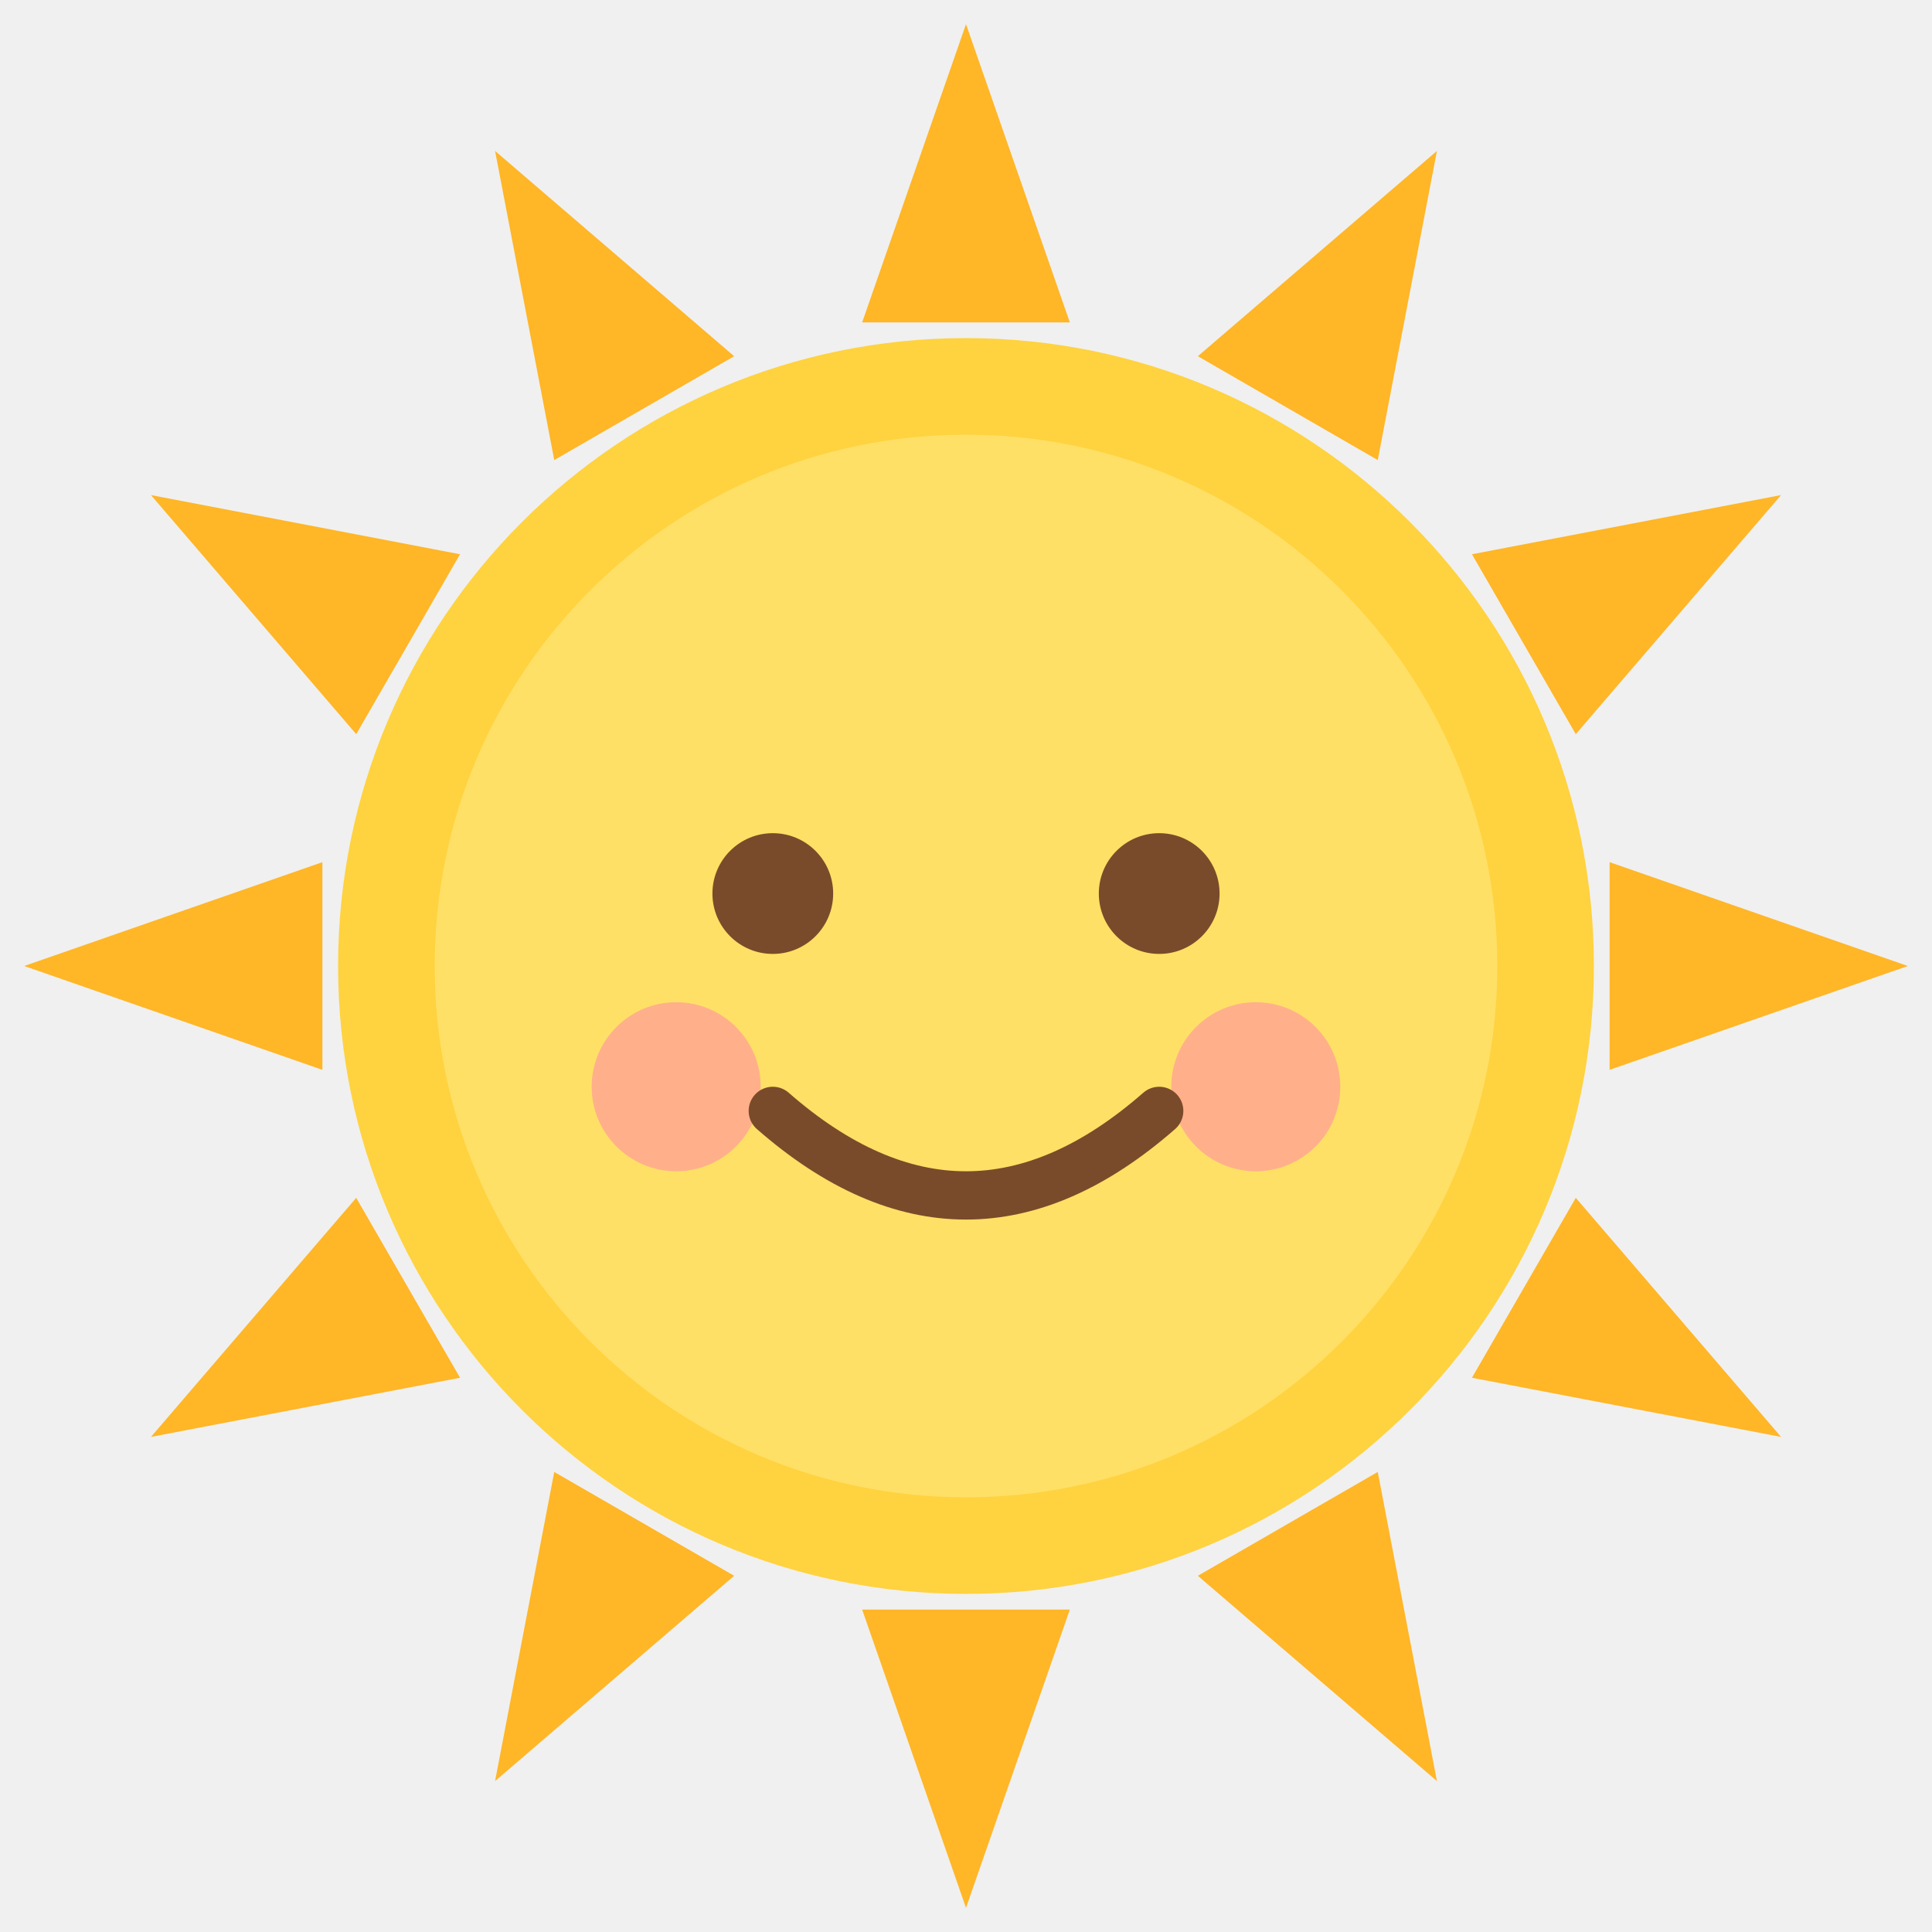
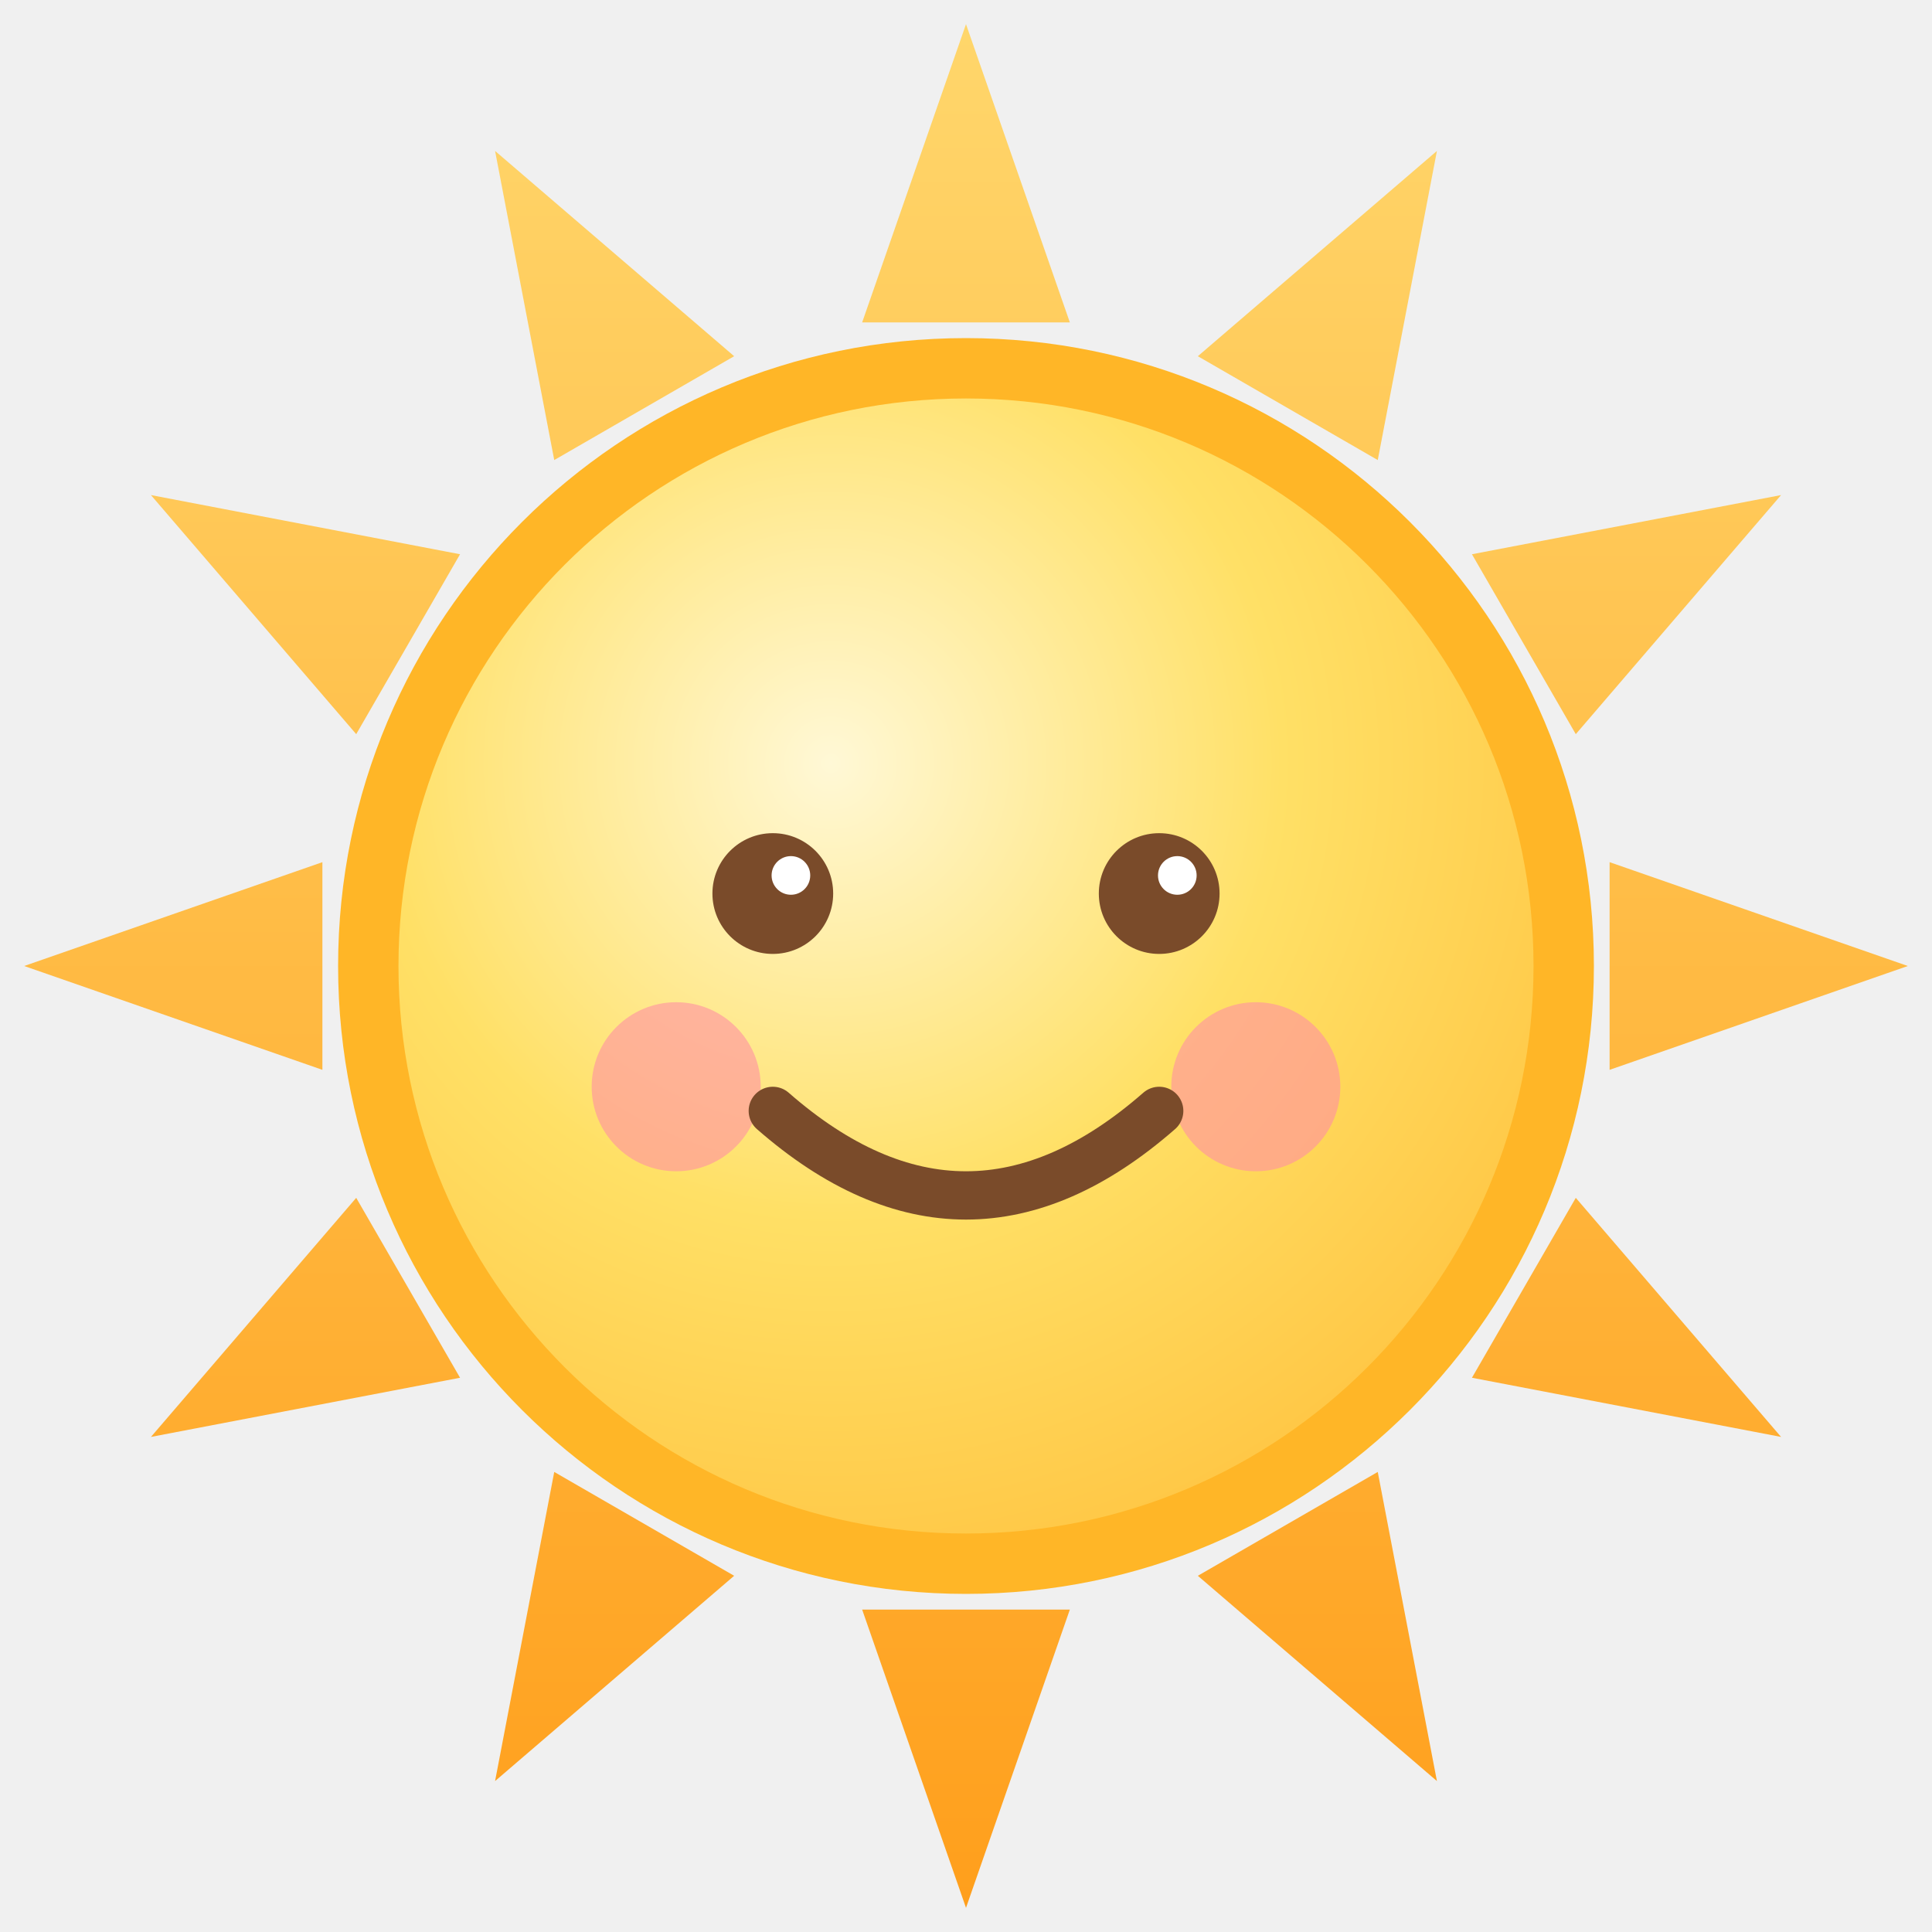
<svg xmlns="http://www.w3.org/2000/svg" viewBox="0 0 160 160" width="160" height="160">
-   <path d="M133.3 71.4 L158.0 80.0 L133.3 88.6Z M130.5 99.2 L147.5 119.0 L121.9 114.1Z M114.1 121.9 L119.0 147.5 L99.2 130.5Z M88.6 133.3 L80.0 158.0 L71.4 133.3Z M60.8 130.5 L41.0 147.5 L45.9 121.9Z M38.1 114.1 L12.5 119.0 L29.5 99.2Z M26.7 88.6 L2.0 80.0 L26.7 71.4Z M29.5 60.8 L12.5 41.0 L38.1 45.9Z M45.9 38.1 L41.0 12.5 L60.8 29.5Z M71.4 26.7 L80.0 2.0 L88.6 26.7Z M99.2 29.5 L119.0 12.5 L114.1 38.1Z M121.9 45.9 L147.5 41.0 L130.5 60.8Z" fill="#ffb627" />
-   <circle cx="80" cy="80" r="52" fill="#ffd23f" />
-   <circle cx="80" cy="80" r="44" fill="#ffe066" />
+   <defs>
+     <radialGradient id="suC" cx="0.38" cy="0.32" r="0.8">
+       <stop offset="0.00" stop-color="#fff8d6" stop-opacity="1" />
+       <stop offset="0.50" stop-color="#ffe066" stop-opacity="1" />
+       <stop offset="1.00" stop-color="#ffc23f" stop-opacity="1" />
+     </radialGradient>
+     <linearGradient id="suR" x1="0" y1="0" x2="0" y2="1">
+       <stop offset="0.00" stop-color="#ffd66b" stop-opacity="1" />
+       <stop offset="1.00" stop-color="#ff9f1c" stop-opacity="1" />
+     </linearGradient>
+   </defs>
+   <path d="M133.3 71.4 L158.0 80.0 L133.3 88.6Z M130.5 99.2 L147.5 119.0 L121.9 114.1Z M114.1 121.9 L119.0 147.5 L99.2 130.5Z M88.6 133.3 L80.0 158.0 L71.4 133.3Z M60.8 130.5 L41.0 147.5 L45.9 121.9Z M38.1 114.1 L12.5 119.0 L29.5 99.2Z M26.7 88.6 L2.0 80.0 L26.7 71.4Z M29.5 60.8 L12.5 41.0 L38.1 45.9Z M45.9 38.1 L41.0 12.5 L60.8 29.5Z M71.4 26.7 L80.0 2.0 L88.6 26.7Z M99.2 29.5 L119.0 12.5 L114.1 38.1Z M121.9 45.9 L147.5 41.0 L130.5 60.8Z" fill="url(#suR)" />
+   <circle cx="80" cy="80" r="52" fill="#ffb627" />
+   <circle cx="80" cy="80" r="47" fill="url(#suC)" />
  <circle cx="64" cy="74" r="5" fill="#7a4b2a" />
  <circle cx="96" cy="74" r="5" fill="#7a4b2a" />
+   <circle cx="65.5" cy="72.5" r="1.6" fill="#fff" />
+   <circle cx="97.5" cy="72.5" r="1.6" fill="#fff" />
  <circle cx="56" cy="90" r="7" fill="#ff8fa3" opacity="0.6" />
  <circle cx="104" cy="90" r="7" fill="#ff8fa3" opacity="0.6" />
  <path d="M64 92 Q80 106 96 92" stroke="#7a4b2a" stroke-width="4" fill="none" stroke-linecap="round" />
</svg>
